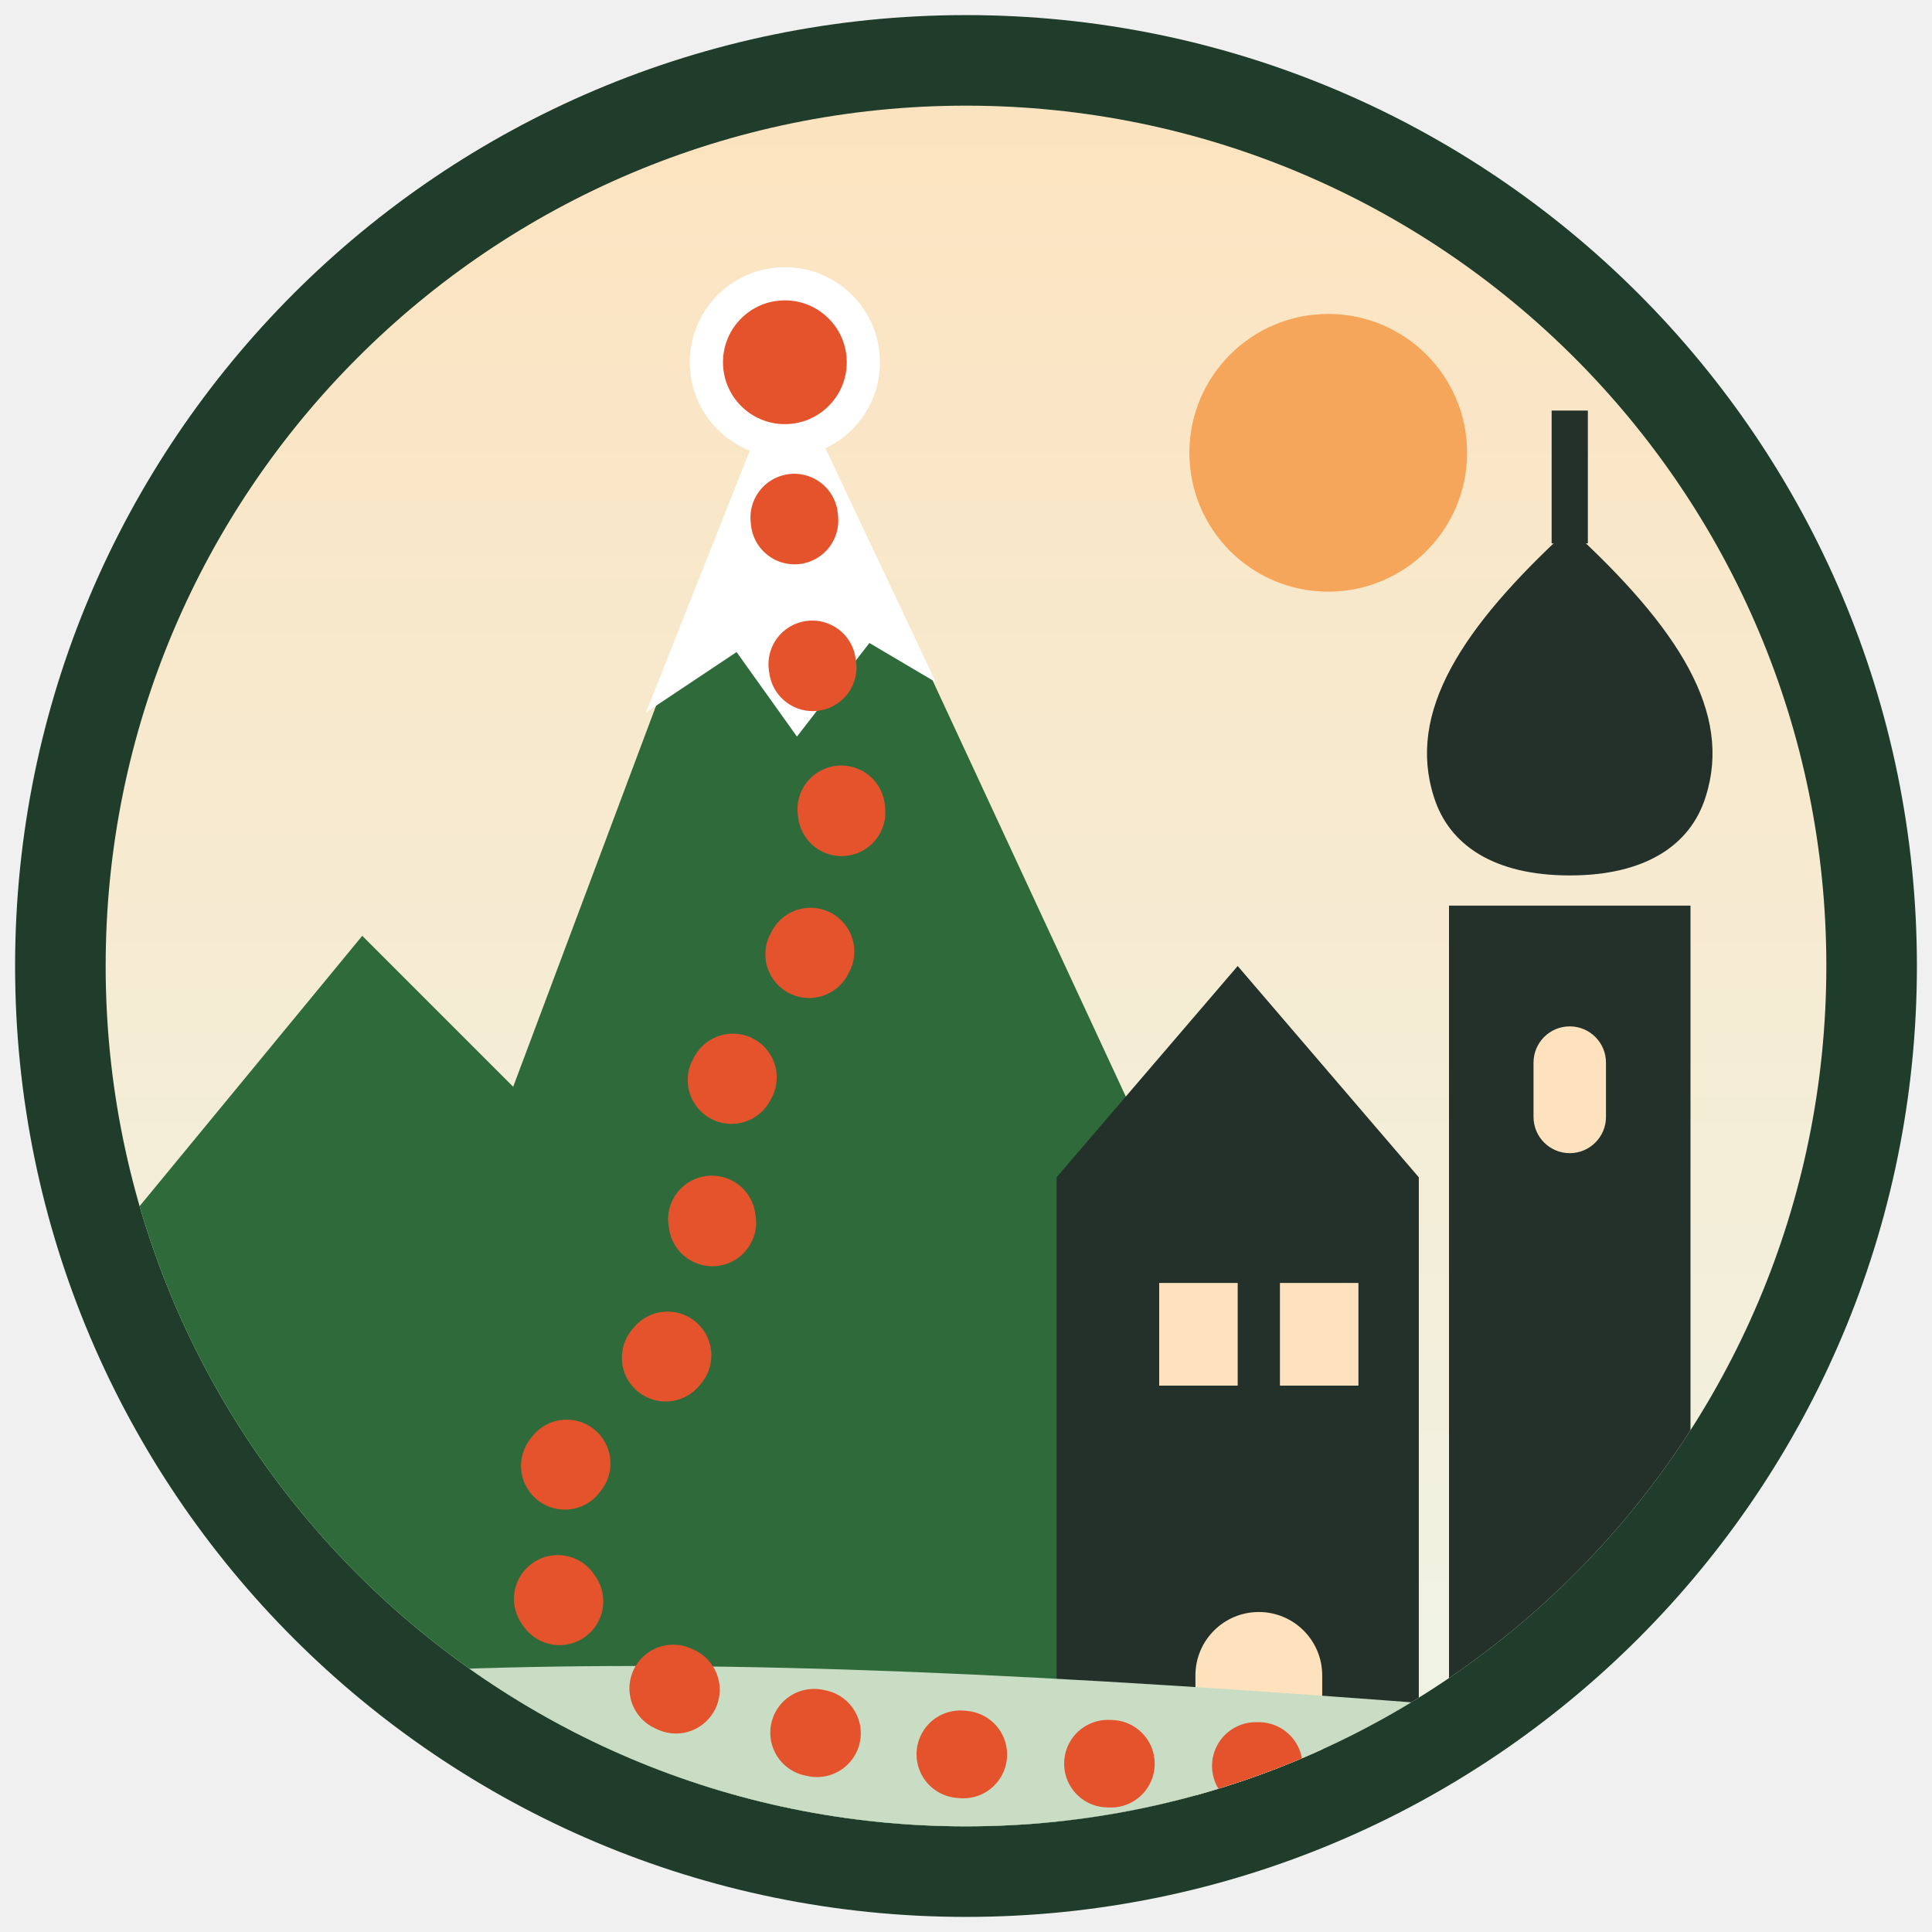
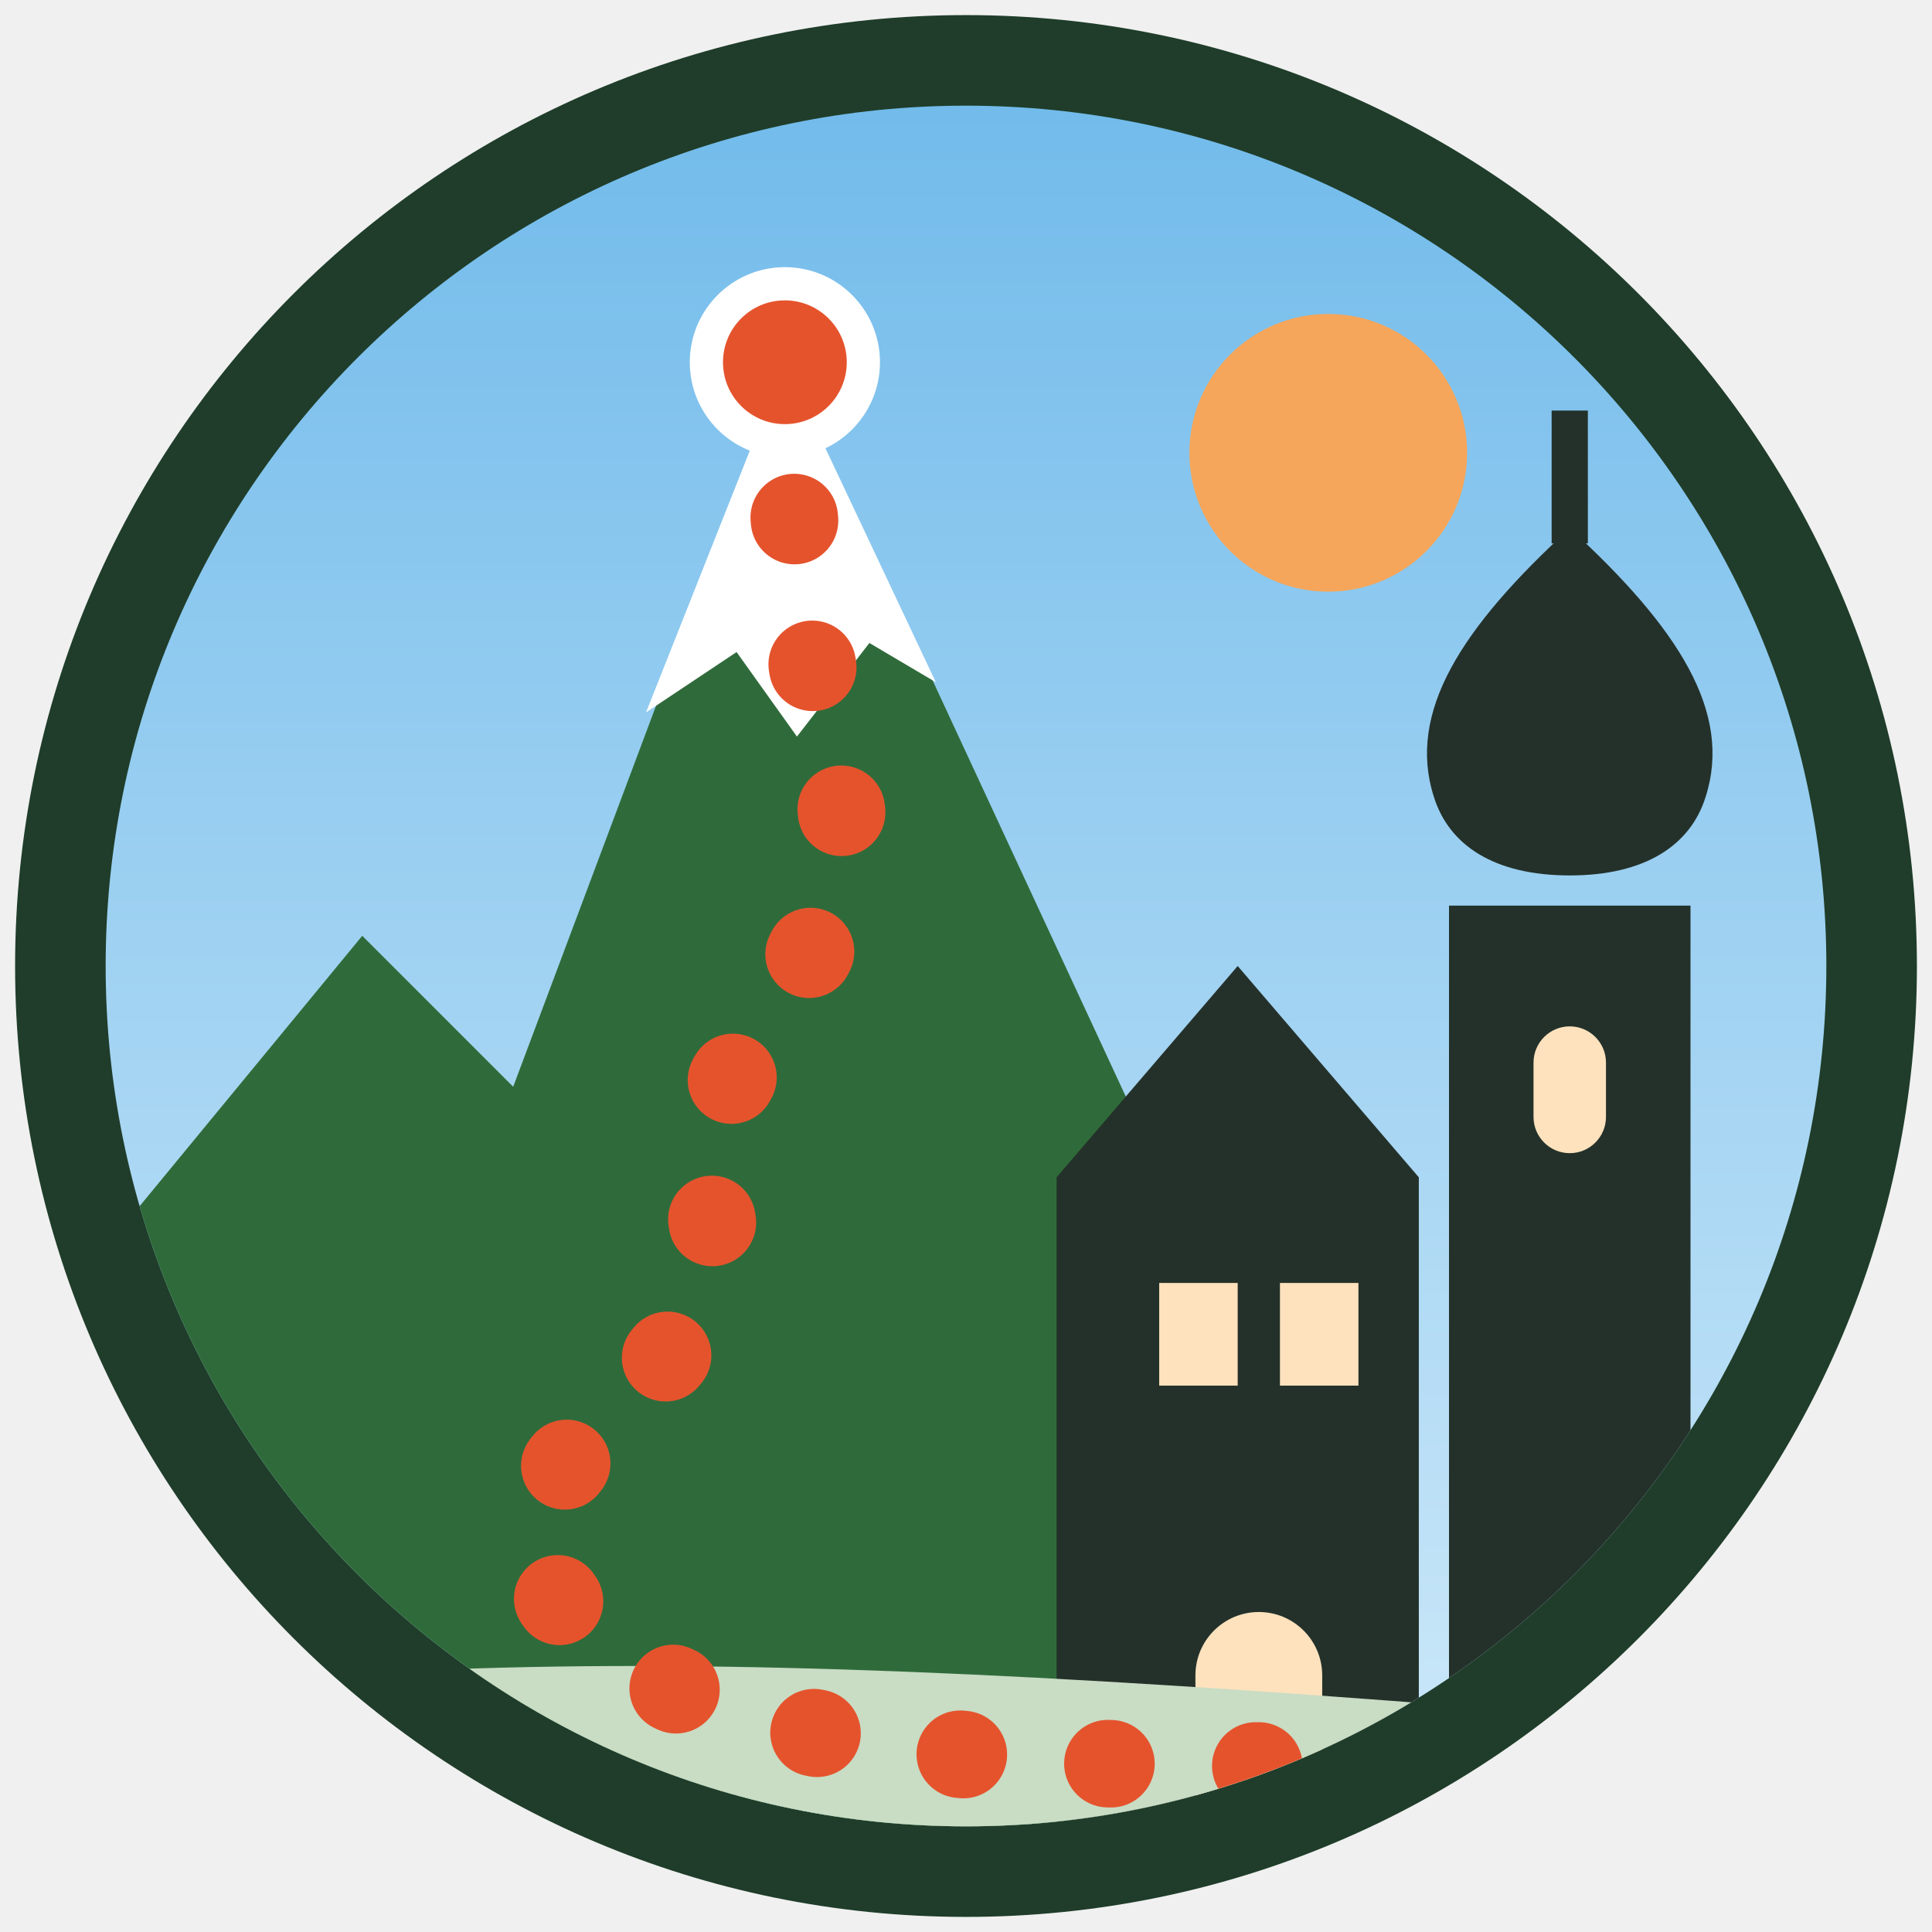
<svg xmlns="http://www.w3.org/2000/svg" viewBox="0 0 64 64" role="img" aria-label="Gipfel &amp; Gasse">
  <defs>
    <clipPath id="gugRund">
      <circle cx="32" cy="32" r="28.5" />
    </clipPath>
    <linearGradient id="gugHimmel" x1="0" y1="0" x2="0" y2="1">
-       <stop offset="0" stop-color="#fde2bd" />
-       <stop offset="1" stop-color="#eef5e9" />
+       <stop offset="0" stop-color="#6cb8ea" />
+       <stop offset="1" stop-color="#d4ecfa" />
    </linearGradient>
  </defs>
  <circle cx="32" cy="32" r="31.5" fill="#1f3d2a" />
  <g clip-path="url(#gugRund)">
    <rect width="64" height="64" fill="url(#gugHimmel)" />
    <circle cx="44" cy="15" r="4.6" fill="#f6a65a" />
    <path d="M-2 48 L12 31 L17 36 L26 12 L39 40 V64 H-2Z" fill="#2f6b3a" />
    <path d="M26 12 L21.4 23.6 L24.4 21.6 L26.4 24.4 L28.8 21.3 L31 22.6Z" fill="#fff" />
    <g fill="#24312a">
      <path d="M35 64 V39 L41 32 L47 39 V64Z" />
      <path d="M48 64 V30 H56 V64Z" />
      <path d="M52 17.5 C55.6 20.8 57.4 23.6 56.5 26.4 C56 28 54.5 29 52 29 C49.5 29 48 28 47.5 26.4 C46.6 23.6 48.4 20.8 52 17.5Z" />
      <rect x="51.4" y="13.6" width="1.2" height="4.4" />
    </g>
    <g fill="#fde2bd">
      <rect x="38.4" y="42.5" width="2.6" height="3.4" />
      <rect x="42.4" y="42.5" width="2.6" height="3.4" />
      <rect x="50.8" y="34" width="2.4" height="4.2" rx="1.2" />
      <path d="M39.6 64 V55.5 A2.1 2.1 0 0 1 43.8 55.5 V64Z" />
    </g>
    <path d="M-2 57 C16 54 32 55 66 58 V66 H-2Z" fill="#c9dcc4" />
    <path d="M41.7 58.5 C33 58.5 22 58 18.5 53 C15 48 25 46 23.5 40 C22.2 35 29.5 32 27.6 25.5 C26.9 22.8 26.4 18.6 26.2 15.8" fill="none" stroke="#e5532d" stroke-width="2.9" stroke-linecap="round" stroke-dasharray="0.1 4.8" />
    <circle cx="26" cy="12" r="2.6" fill="#e5532d" stroke="#fff" stroke-width="1.1" />
+     <g class="wanderer">
+       <g stroke="#fff8ee" stroke-width="3" stroke-linecap="round" fill="none" opacity="0.9">
+         <path d="M0 -3.4 L-1.6 0 M0 -3.4 L1.6 0 M0 -3.4 L0.4 -8 M0.3 -7 L2.6 -5 L3.2 0" />
+         <circle cx="0.6" cy="-9.9" r="1.6" />
+       </g>
+       <g stroke="#1f3d2a" stroke-width="1.5" stroke-linecap="round" fill="none">
+         <path class="bein1" d="M0 -3.4 L-1.6 0" />
+         <path class="bein2" d="M0 -3.4 L1.6 0" />
+         <path d="M0 -3.4 L0.4 -8" />
+         <path d="M0.3 -7 L2.6 -5" />
+         <path d="M2.6 -5 L3.2 0" stroke-width="0.9" />
+       </g>
+       <rect x="-2.4" y="-8.2" width="2.2" height="3.4" rx="0.8" fill="#e5532d" />
+       <circle cx="0.6" cy="-9.9" r="1.6" fill="#1f3d2a" />
+       <animateMotion dur="4s" repeatCount="indefinite" keyPoints="0;1;0" keyTimes="0;0.5;1" calcMode="linear" path="M41.7 58.5 C33 58.5 22 58 18.5 53 C15 48 25 46 23.5 40 C22.2 35 29.5 32 27.6 25.5 C26.9 22.8 26.4 18.6 26.2 15.8" />
+     </g>
  </g>
</svg>
